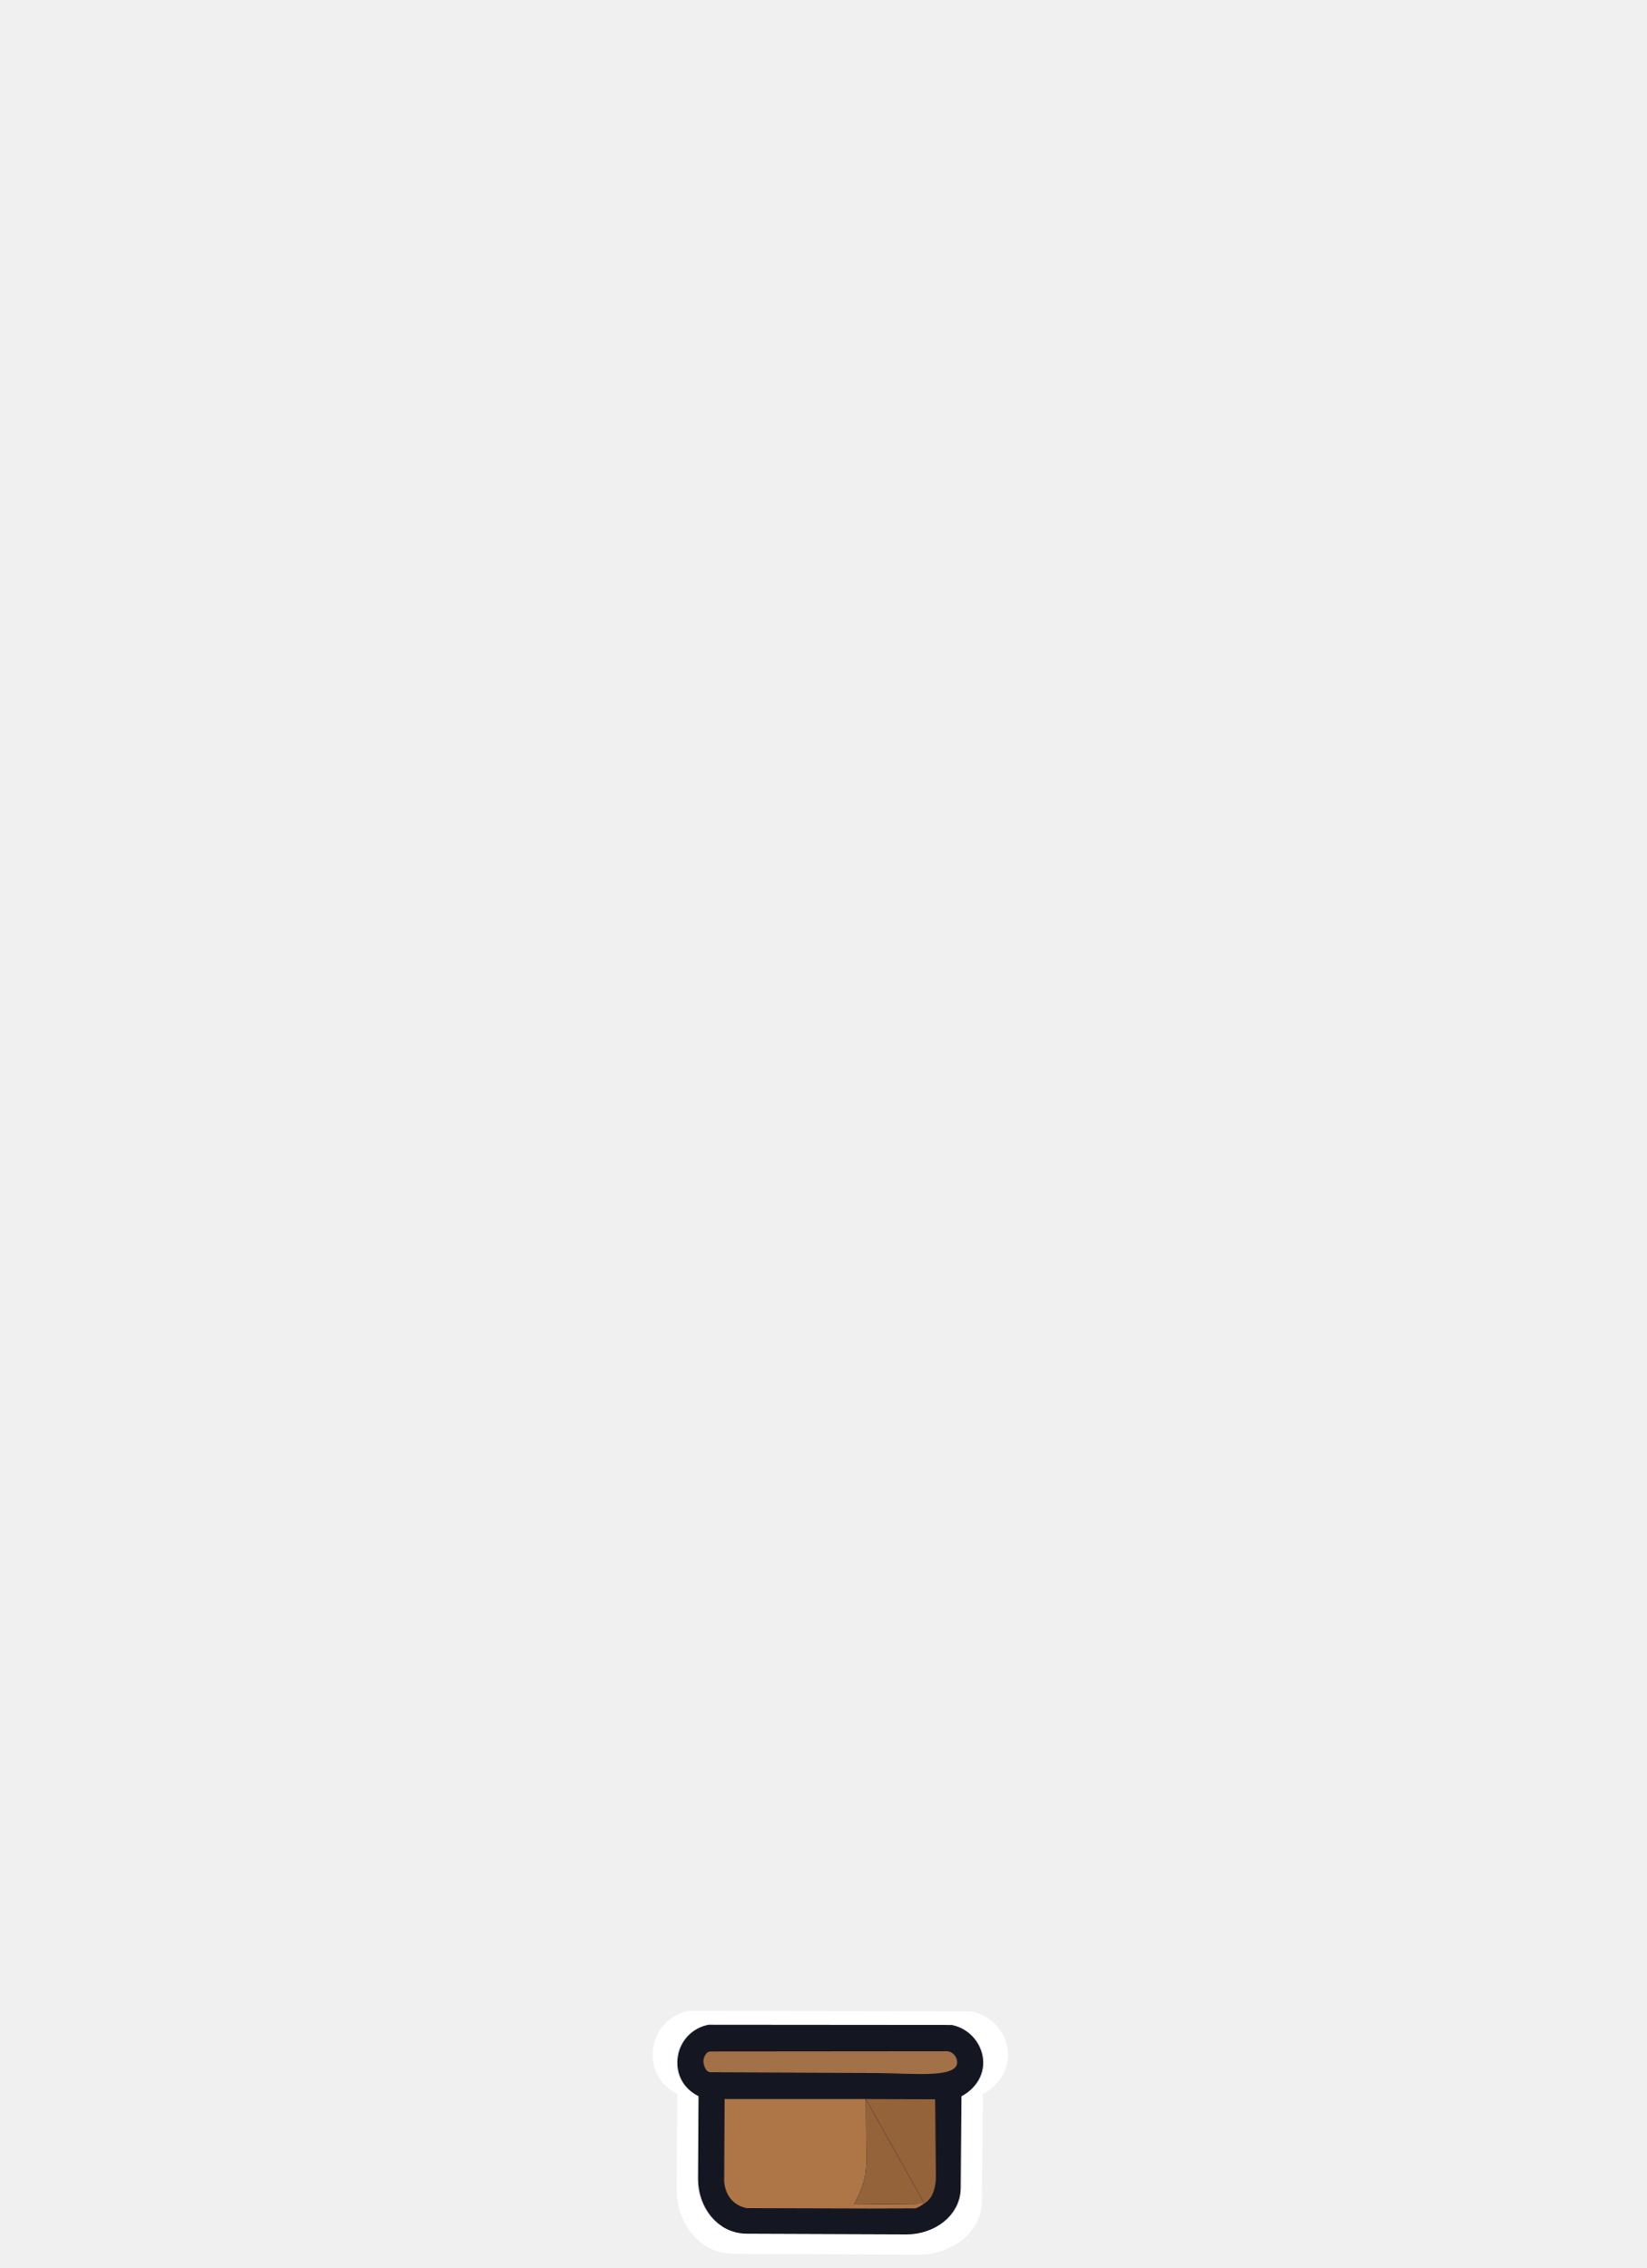
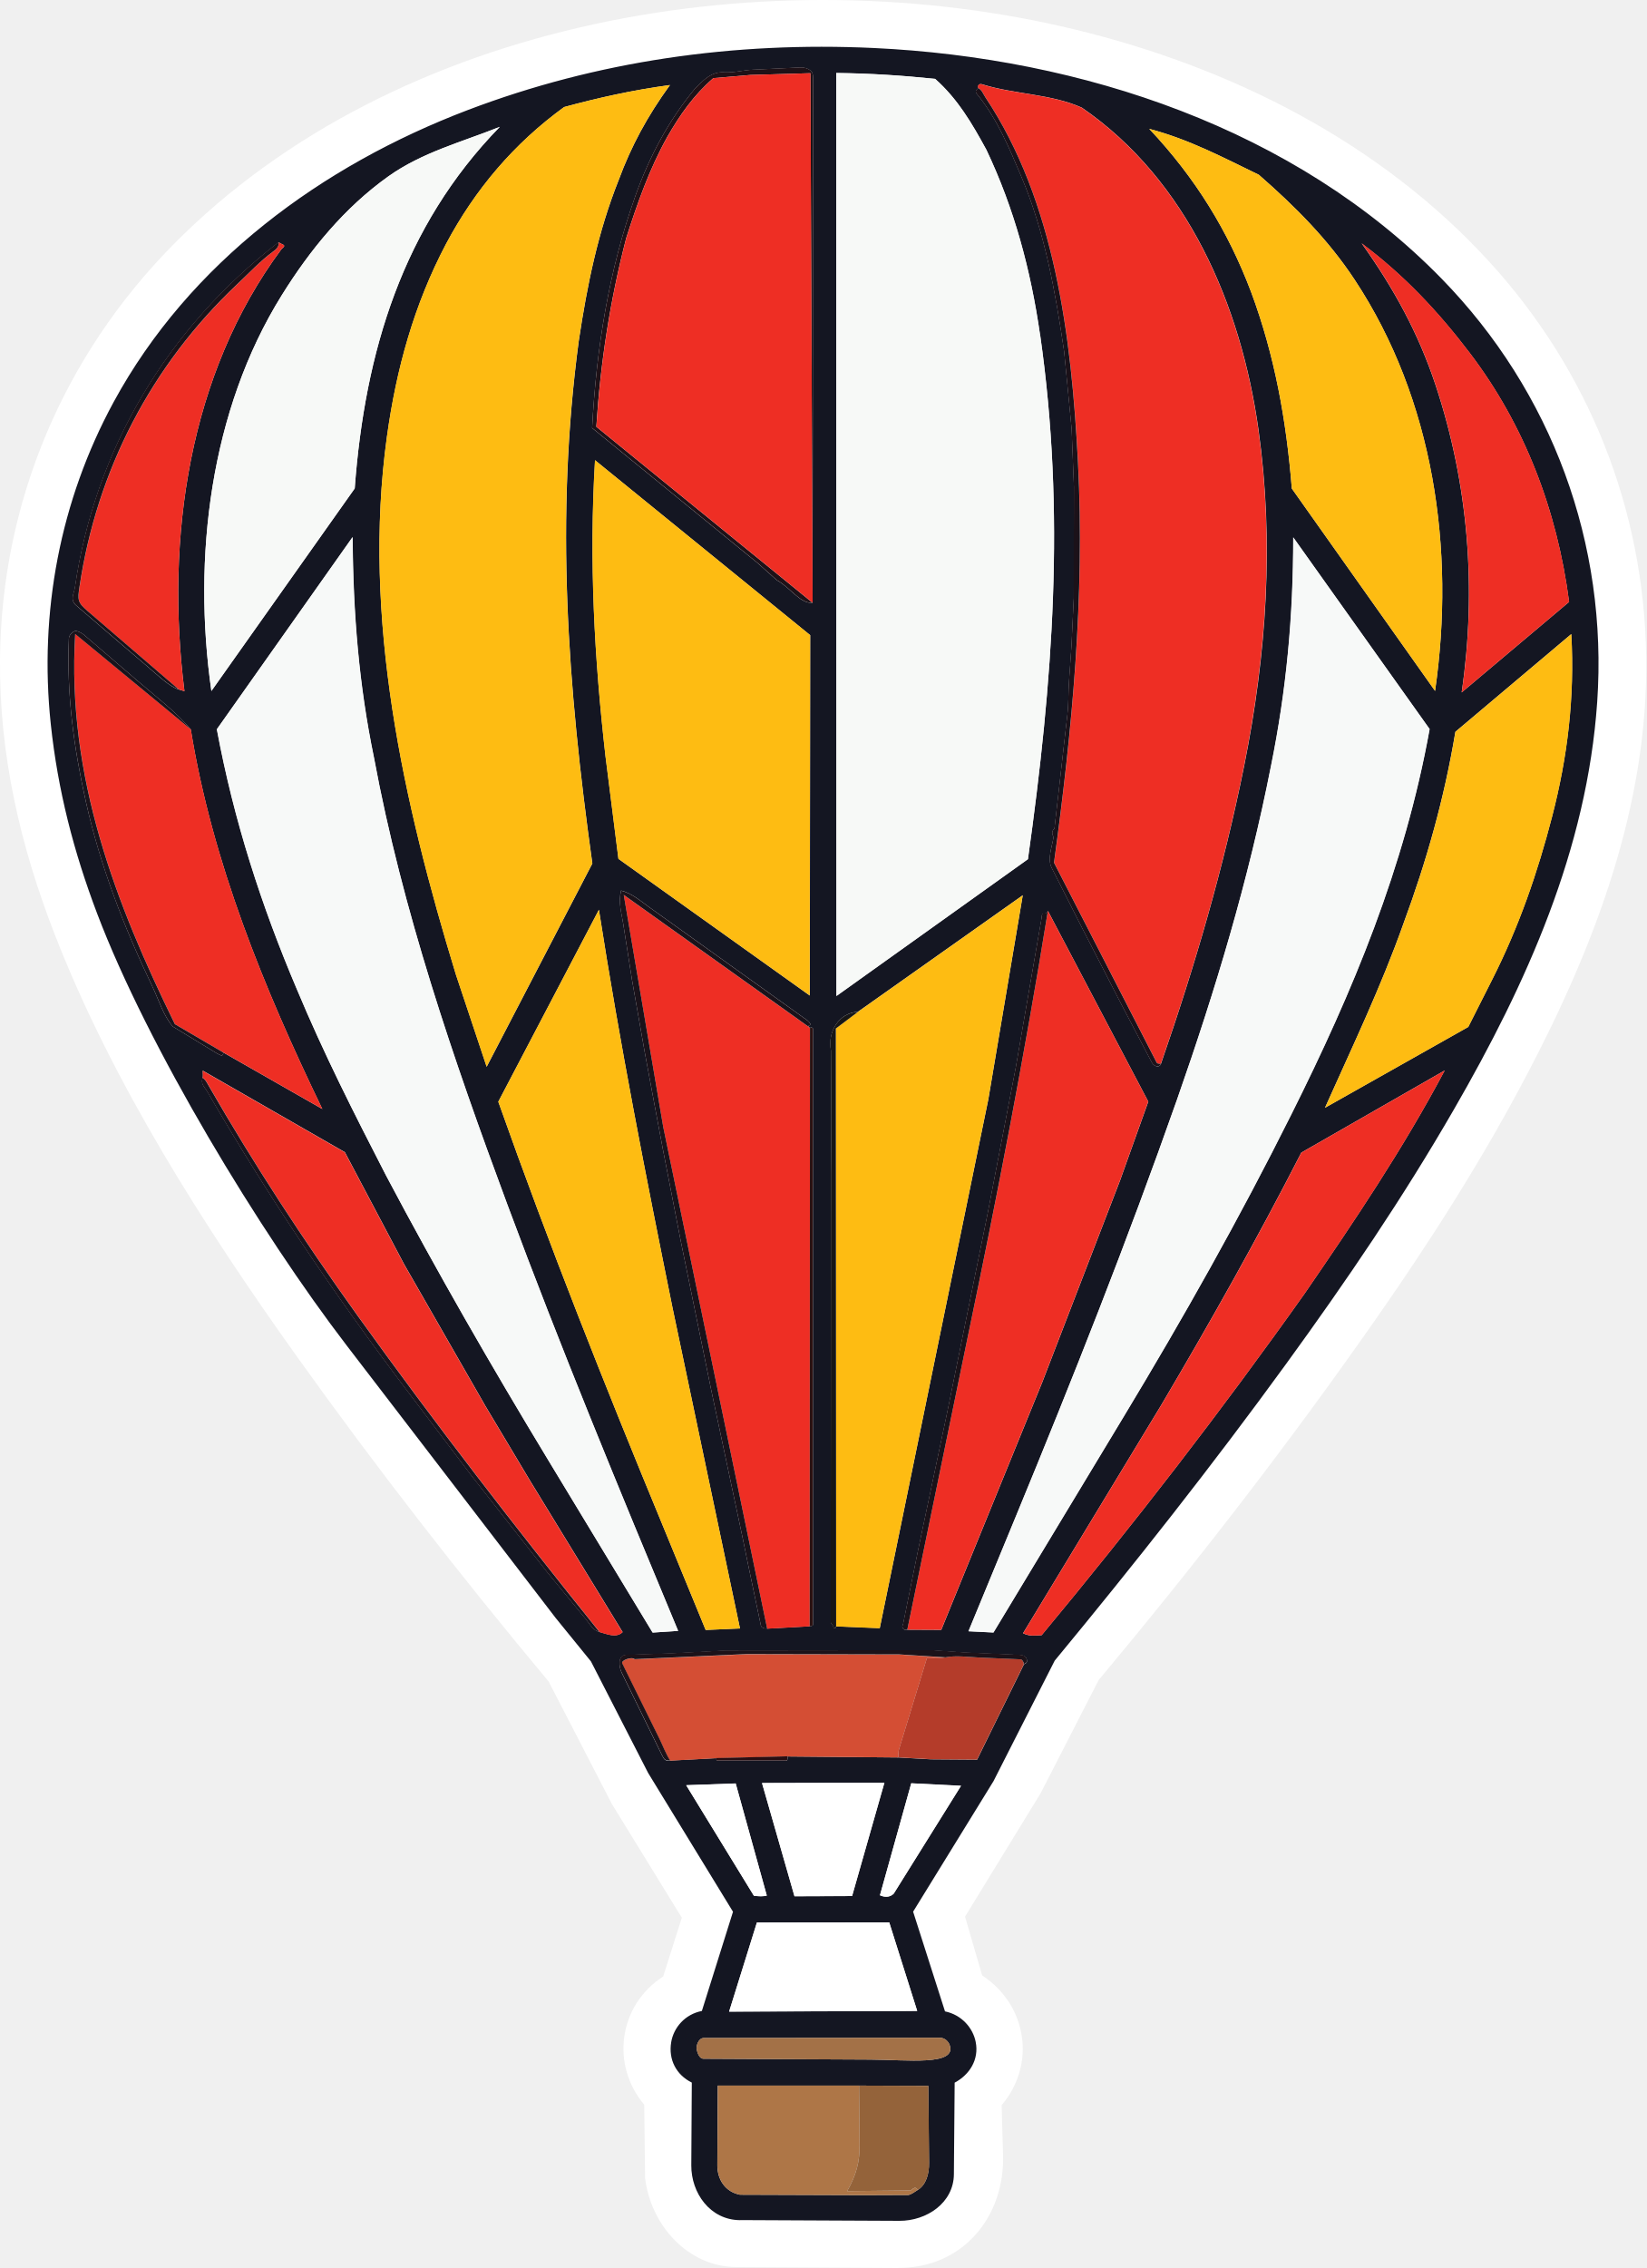
- <svg xmlns="http://www.w3.org/2000/svg" id="Layer_2" data-name="Layer 2" viewBox="0 0 197.66 272.23">
+ <svg xmlns="http://www.w3.org/2000/svg" id="Layer_1" data-name="Layer 1" viewBox="0 0 196.18 270.19">
  <defs>
    <style>
      .cls-1 {
+         fill: #b43c2a;
+       }
+ 
+       .cls-2 {
+         fill: #1f1117;
+       }
+ 
+       .cls-3 {
        fill: #ae7647;
      }

-       .cls-2 {
+       .cls-4 {
        fill: #fff;
      }

-       .cls-3 {
+       .cls-5 {
+         fill: #1b1119;
+       }
+ 
+       .cls-6 {
        fill: #141622;
      }

-       .cls-4 {
+       .cls-7 {
        fill: #a37147;
      }

-       .cls-5 {
+       .cls-8 {
        fill: #94633a;
+       }
+ 
+       .cls-9 {
+         fill: #d44e34;
+       }
+ 
+       .cls-10 {
+         fill: #1a131b;
+       }
+ 
+       .cls-11 {
+         fill: #171616;
+       }
+ 
+       .cls-12 {
+         fill: #f7f9f7;
+       }
+ 
+       .cls-13 {
+         fill: #1a1219;
+       }
+ 
+       .cls-14 {
+         fill: #ee2e24;
+       }
+ 
+       .cls-15 {
+         fill: #febc12;
+       }
+ 
+       .cls-16 {
+         fill: #1a131c;
+       }
+ 
+       .cls-17 {
+         fill: #280e12;
+       }
+ 
+       .cls-18 {
+         fill: #f7f9f8;
+       }
+ 
+       .cls-19 {
+         fill: #1c1219;
+       }
+ 
+       .cls-20 {
+         fill: #1a121a;
+       }
+ 
+       .cls-21 {
+         fill: #2c1111;
      }
    </style>
  </defs>
-   <g>
-     <path class="cls-2" d="M116.65,241.52c2.34.48,3.91,2.33,4.29,4.27.47,2.44-.85,4.55-2.94,5.67l-.1,12.78c-.03,3.98-3.78,6.51-7.62,6.5l-22.21-.11c-4.21-.02-6.84-3.81-6.82-7.65l.07-11.54c-2.18-1.08-3.27-3.21-2.88-5.61.34-2.08,1.93-3.92,4.29-4.37" />
-     <path class="cls-2" d="M84.89,262.96l.06-11.11h19.7s.08,8.26.08,8.26c.05,2.34-.48,4.27-1.73,6.46l8.87-.1c.12-.09.52-.46.69-.35.1.07.23.1.25.3-.28.17-.83.61-1.26.68l-6.28.02-17.24-.06c-2.03-.39-3.16-2.09-3.15-4.11" />
-     <path class="cls-2" d="M104.65,251.86l9.67.04.1,10.71c.01,1.54-.4,3.1-1.61,3.83" />
-     <path class="cls-2" d="M112.81,266.43l-9.82.15c1.25-2.2,1.78-4.12,1.73-6.46l-.08-8.26" />
-     <path class="cls-2" d="M117.28,246.17c1.07,2.96-5.94,2.08-11.07,2.05l-23.27-.12c-.65,0-.9-.96-.97-1.34-.08-.44.23-1.55.99-1.55l32.93-.04c.78,0,1.24.61,1.38,1Z" />
-   </g>
-   <g>
-     <path class="cls-3" d="M114.28,243.16c2.02.41,3.36,2,3.69,3.68.41,2.1-.73,3.92-2.53,4.88l-.09,11c-.03,3.42-3.25,5.61-6.56,5.59l-19.11-.09c-3.62-.02-5.89-3.28-5.87-6.58l.06-9.93c-1.88-.93-2.81-2.76-2.48-4.82.29-1.79,1.66-3.37,3.69-3.76" />
-     <path class="cls-1" d="M86.95,261.61l.05-9.56h16.95s.07,7.1.07,7.1c.04,2.02-.41,3.67-1.49,5.56l7.63-.08c.1-.08.44-.4.59-.3.09.06.2.09.22.26-.24.15-.71.52-1.09.59l-5.4.02-14.83-.05c-1.75-.34-2.72-1.8-2.71-3.54" />
-     <path class="cls-5" d="M103.96,252.05l8.32.03.09,9.22c.01,1.32-.34,2.66-1.38,3.29" />
-     <path class="cls-5" d="M110.98,264.59l-8.45.13c1.08-1.89,1.53-3.54,1.49-5.56l-.07-7.1" />
-     <path class="cls-4" d="M114.83,247.16c.92,2.55-5.11,1.79-9.52,1.77l-20.02-.1c-.56,0-.77-.82-.83-1.15-.07-.38.2-1.34.85-1.34l28.34-.03c.67,0,1.06.53,1.18.86Z" />
+   <g id="Generative_Object" data-name="Generative Object">
+     <path class="cls-4" d="M107.02,270.19l-19.26-.11c-5.77-.03-10.21-4.97-10.89-10.62l-.1-8.72c-3.99-4.73-3.09-11.83,2.26-15.28l2.22-7-8.34-13.56-7.53-14.58c-10.55-12.63-20.48-25.4-30.03-38.76-11.05-15.46-22.03-32.71-28.85-50.3C2.4,100.72-.1,89.87,0,78.51c.17-18.69,7.57-36.11,20.6-49.32C47.34,2.06,91.86-5.27,128.16,3.53c18.54,4.5,36.29,13.4,49.33,27.67,11.83,12.95,18.41,29.39,18.68,47.01s-6.05,34.27-14.16,49.71c-5.39,10.26-11.51,19.86-18.18,29.4-10.37,14.83-21.31,28.95-32.91,42.83l-6.9,13.46-9.02,14.72,2.04,7.01c5.35,3.48,6.46,10.6,2.32,15.45l.17,5.94c.21,7.37-4.81,13.49-12.52,13.45ZM88.2,264.49l18.97.09c3.29.02,6.48-2.15,6.51-5.55l.09-10.91c1.79-.95,2.92-2.76,2.51-4.84-.32-1.66-1.66-3.24-3.66-3.65l-3.8-11.88,9.58-15.55,7.29-14.35c9.54-11.54,18.73-23.18,27.59-35.37,7.18-9.89,13.9-19.75,19.99-30.31,8.65-14.98,15.86-30.97,17.07-48.53,1.3-18.85-5.39-36.95-18.53-50.42-17.45-17.89-42.91-26.32-67.67-27.49-16.64-.79-32.99,1.52-48.41,7.4-17.36,6.61-33.13,18.14-42.18,34.78-6.38,11.74-8.89,25.05-7.49,38.35.83,7.9,2.73,15.21,5.53,22.59,6,15.82,19.36,37.93,29.78,51.51l24.85,32.39,4.21,5.18,6.82,13.3,10.11,16.53-3.71,11.82c-2.01.39-3.37,1.96-3.66,3.74-.33,2.05.59,3.86,2.46,4.79l-.06,9.86c-.02,3.27,2.22,6.51,5.82,6.53Z" />
+     <path class="cls-6" d="M88.2,264.49c-3.6-.02-5.84-3.26-5.82-6.53l.06-9.86c-1.87-.93-2.79-2.74-2.46-4.79.29-1.77,1.65-3.35,3.66-3.74l3.71-11.82-10.11-16.53-6.82-13.3-4.21-5.18-24.85-32.39c-10.42-13.58-23.78-35.69-29.78-51.51-2.8-7.38-4.69-14.69-5.53-22.59-1.41-13.3,1.11-26.61,7.49-38.35,9.04-16.64,24.82-28.17,42.18-34.78,15.42-5.87,31.77-8.18,48.41-7.4,24.76,1.17,50.22,9.61,67.67,27.49,13.14,13.47,19.82,31.57,18.53,50.42-1.21,17.56-8.42,33.55-17.07,48.53-6.09,10.56-12.81,20.43-19.99,30.31-8.86,12.19-18.05,23.82-27.59,35.37l-7.29,14.35-9.58,15.55,3.8,11.88c2,.41,3.34,1.99,3.66,3.65.41,2.08-.72,3.89-2.51,4.84l-.09,10.91c-.03,3.4-3.22,5.56-6.51,5.55l-18.97-.09ZM96.83,71.8l.06-62.04c0-.62.05-1.09-.34-1.38-.25-.19-.65-.36-1.18-.34l-5.65.27c-1.14.05-2.29.38-3.48.31-1.47-.08-2.39.9-3.42,1.94-3.15,3.8-5.44,8.09-7.12,12.83-3.15,8.86-4.63,18.08-5.14,27.6l19.76,16.12,2.25,2.01c1.6.86,2.79,2.84,4.25,2.69ZM123.95,39.93c-1.11-7.74-3.07-15.08-6.4-22.08-1.72-3.15-3.43-6.07-6.11-8.45-3.91-.4-7.62-.65-11.78-.7l.02,109.96,22.82-16.3c2.97-21.15,4.49-41.23,1.46-62.42ZM57.99,127.1l12.6-24.23c-2.96-21.17-4.44-41.17-1.62-62.24,1.01-6.72,2.29-12.99,4.76-19.19,1.49-4.03,3.41-7.59,6.11-11.31-4.48.61-8.47,1.5-12.61,2.62-5.98,4.35-10.6,9.79-14.07,16.3-3.81,7.22-5.93,14.88-7.05,22.99-2.98,21.57,1.96,43.59,8.22,64.06l3.67,11ZM116.56,10.49c-.11.17-.23.24-.26.34-.06.22.2.46.32.61,2.31,2.93,3.63,6.15,5.08,9.57,2.8,6.6,4.05,13.66,5.11,20.83l.51,5.23.39,4.07.27,6.84-.02,13.27-.27,5.68-.29,4.14c-.1,1.38-.04,2.66-.2,4.07l-1.54,13.57c-.34.27-.31.65-.1,1.01-.21,1.21-.77,2.61-.23,3.67l3.68,7.27,4.62,8.98,3.65,6.97c.11.21.3.33.43.38.23.11.53.06.64-.26,4.05-11.66,7.47-23.33,9.92-35.52,2.67-13.26,3.58-26.65,1.7-40.04-2.08-14.83-8.49-29.73-21.05-38.35-3.66-1.64-8.02-1.58-11.81-2.76-.37-.14-.63.03-.53.42ZM25.19,82.32l17.08-24.13c1.21-16.3,5.74-31.23,17.29-43.08-4.5,1.8-9.25,3.03-13.28,5.9-5.23,3.72-9.33,8.74-12.71,14.17-8.53,13.7-10.66,31.27-8.38,47.14ZM161.44,33.34c-3.19-4.84-7.12-8.76-11.43-12.52-4.27-2.06-8.22-4.19-13.06-5.47,5.5,5.84,9.39,12.17,12.14,19.44,2.8,7.53,4.2,15.26,4.85,23.41l17.07,24.11c2.44-16.84-.17-34.72-9.57-48.97ZM21.31,82.14l.67.2c-2.29-18.18.51-37.77,11.54-52.63.11-.15.41-.29.33-.47-.05-.11-.36-.18-.64-.38-13.31,10.29-21.9,24.72-24.28,41.15-.1.72-.64,1.45.16,2.13l5.65,4.85,2.77,2.36c1.28,1.09,2.7,2.47,3.8,2.8ZM186.98,71.71c-1.43-10.99-5.34-21.11-11.83-29.65-3.73-4.9-7.81-9.27-12.89-13.07,3.82,5.35,6.75,10.68,8.8,16.86,3.93,11.82,4.92,24.31,3.12,36.64l12.79-10.77ZM96.5,118.6l.05-42.93-25.64-20.84c-.72,12.04-.08,23.62,1.25,35.28l1.54,12.21,22.81,16.29ZM77.78,194.49l3.02-.2c-7.07-16.98-13.98-33.68-20.38-50.87-6.44-17.33-12.49-34.99-15.87-53.18-1.78-8.61-2.48-17.04-2.54-26.26l-16.18,22.9c2.04,10.93,5.3,21,9.55,31,3.21,7.67,6.8,14.75,10.61,22.15,6.14,11.59,12.54,22.7,19.34,33.93l12.43,20.53ZM118.4,194.48l15.48-25.65c7.16-11.86,13.81-23.65,20-36.04,7.34-14.66,13.52-29.46,16.49-45.93l-16.25-22.84c0,9.49-.82,18.19-2.65,27.24-2.68,13.63-6.61,26.63-11.19,39.72-5.92,16.82-12.4,33.17-19.19,49.62l-5.67,13.74,3,.15ZM26.6,125.38l11.81,6.74c-6.94-14.36-13.11-29.41-15.68-45.23-1.74-2.08-4.08-3.84-6.32-5.77l-6.41-5.5c-.25-.22-.69-.41-.91-.45-.29-.05-.86.4-.88.89-.28,6.6.58,12.99,2.02,19.43,1.72,7.66,4.48,14.82,7.93,22.04.77,1.62,1.34,3.52,2.43,4.76l5.32,3.24.49.23c.08.04.26-.26.2-.38ZM174.96,122.35l2.86-5.66c3.17-6.27,5.4-12.69,7.15-19.47,1.81-7.02,2.69-14.07,2.27-21.68l-13.81,11.64c-1.32,7.92-3.42,15.36-6.2,22.88-2.68,7.55-6.01,14.47-9.34,21.91l17.06-9.62ZM91.43,194.02l5.07-.28c.06,0,.37-.04.37-.17v-71.02c0-.14-.27-.2-.34-.09-.13-.03-.19-.24-.27-.23.22-.03.36-.18.31-.26-.06-.1-.25-.33-.37-.42l-18.86-13.5c-1.06-.76-2.01-1.61-3.33-1.96-.35,1.46.06,2.64.25,3.91l1.06,6.76,1.49,8.47,1.12,6.02,1.03,5.48,2.12,10.89,2.98,14.58.63,3.09,3.83,18.03.57,2.78,1.4,6.68.18.86c.06.27.4.39.75.37ZM102.26,120.53c-2.3.12-3.67,2.41-3.23,4.62l.04,8.69-.04,5.96-.03,53.45c0,.12.37.47.32.57s.3.26.33-.07l5.19.21,12.94-63.01,4.1-24.3-19.61,13.86ZM84.09,194.18l4.09-.18-8.04-38.21c-3.2-15.8-6.25-31.26-8.77-47.41l-11.99,22.87c6.09,17.19,12.7,33.82,19.62,50.55l5.09,12.38ZM124.87,108.51c-.17.46-.47.3-.58.32-.16.04-.14.39-.17.59l-3.07,17.75-3.35,17.39-4.8,23.6-3.49,16.51-1.78,8.77c-.04.19-.2.32-.02.55.22.29.3.15.52.16l4.04.02,12.04-29.51,9.26-24.01,3.37-9.41-11.96-22.72ZM24.14,128.41c-.22.77.21,1.02.58,1.65,7.13,12.29,14.98,23.96,23.64,35.4l7.87,10.39,9.05,11.53,4.53,5.5c.55.67.83,1.35,1.67,1.55.76.19,1.94.77,2.72,0l-11.01-18-5.34-8.93-9.71-16.93-7.04-13.31-16.94-9.72c0,.36.05.62-.01.85ZM124.13,194.8c10.97-13.2,21.39-26.67,31.34-40.7,5.94-8.65,11.66-17.12,16.69-26.58l-17.09,9.79c-5.29,10.32-10.79,20.08-16.66,30.02l-16.5,27.24c.78.39,1.39.27,2.21.23ZM79.86,209.74l5.49-.29s0,.15.07.3h8.36c.1-.21.07-.34.06-.5l13.2.12,3.89.22,5.51.04,5.56-11.31c.08-.17.46-.11.37-.58-.08-.42-.44-.56-.9-.58l-6.48-.28-3.85-.27-24.64.03-6.68.35-5.21.17c-1.05.03-.83,1.48-.54,2.09l4.78,9.78c.28.56.37.77,1.01.73ZM91.38,225.83l-3.71-13.37-5.9.21,8.07,13.17c.6.07,1.05.1,1.54-.02ZM101.54,225.88l3.85-13.5-14.59.04,3.87,13.49,6.86-.03ZM106.52,225.57l8-12.82-5.93-.3-3.73,13.34c.48.22,1.17.31,1.66-.21ZM109.3,239.57l-3.34-10.56-15.77.02-3.31,10.61,22.41-.08ZM113.16,243.61c-.12-.33-.51-.85-1.17-.85l-28.12.03c-.65,0-.92.95-.85,1.33.06.32.27,1.14.82,1.14l19.87.1c4.38.02,10.37.78,9.45-1.75ZM109.34,260.91c1.03-.62,1.39-1.95,1.37-3.27l-.09-9.15-8.26-.03h-16.83s-.05,9.49-.05,9.49c0,1.72.96,3.17,2.69,3.51l14.72.05,5.36-.02c.37-.06.84-.44,1.08-.58Z" />
+     <path class="cls-12" d="M123.95,39.93c3.03,21.19,1.52,41.27-1.46,62.42l-22.82,16.3-.02-109.96c4.17.05,7.88.3,11.78.7,2.69,2.38,4.4,5.3,6.11,8.45,3.32,7.01,5.29,14.34,6.4,22.08Z" />
+     <path class="cls-14" d="M138.34,126.73s-.4.05-.49-.13l-12.24-23.83c2.16-15.75,3.68-31.68,2.86-47.63-.78-15.11-2.78-31.14-11.04-43.55-.28-.42-.43-.92-.87-1.1-.1-.39.17-.57.53-.42,3.79,1.18,8.16,1.12,11.81,2.76,12.57,8.62,18.97,23.52,21.05,38.35,1.88,13.39.96,26.77-1.7,40.04-2.45,12.19-5.87,23.86-9.92,35.52Z" />
+     <path class="cls-15" d="M57.99,127.1l-3.67-11c-6.26-20.47-11.2-42.49-8.22-64.06,1.12-8.11,3.24-15.77,7.05-22.99,3.47-6.51,8.09-11.95,14.07-16.3,4.14-1.12,8.13-2.01,12.61-2.62-2.7,3.72-4.61,7.28-6.11,11.31-2.47,6.2-3.75,12.47-4.76,19.19-2.83,21.06-1.34,41.06,1.62,62.24l-12.6,24.23Z" />
+     <path class="cls-18" d="M118.4,194.48l-3-.15,5.67-13.74c6.79-16.45,13.27-32.79,19.19-49.62,4.59-13.08,8.51-26.09,11.19-39.72,1.84-9.04,2.65-17.75,2.65-27.24l16.25,22.84c-2.97,16.47-9.15,31.27-16.49,45.93-6.18,12.39-12.84,24.18-20,36.04l-15.48,25.65Z" />
+     <path class="cls-18" d="M77.78,194.49l-12.43-20.53c-6.8-11.24-13.21-22.34-19.34-33.93-3.81-7.4-7.41-14.48-10.61-22.15-4.25-10.01-7.51-20.08-9.55-31l16.18-22.9c.06,9.22.76,17.65,2.54,26.26,3.37,18.19,9.43,35.85,15.87,53.18,6.39,17.2,13.31,33.89,20.38,50.87l-3.02.2Z" />
+     <path class="cls-15" d="M96.5,118.6l-22.81-16.29-1.54-12.21c-1.33-11.66-1.97-23.24-1.25-35.28l25.64,20.84-.05,42.93Z" />
+     <polygon class="cls-15" points="99.64 193.76 99.6 122.53 102.26 120.53 121.87 106.67 117.77 130.97 104.83 193.98 99.64 193.76" />
+     <path class="cls-14" d="M96.25,122.24c.08-.01.13.2.27.23l-.03,71.28-5.07.28-12.38-59.73-4.71-27.68,21.92,15.63Z" />
+     <path class="cls-14" d="M108.12,194.14l7.23-35.01c3.54-16.88,6.76-33.52,9.52-50.62l11.96,22.72-3.37,9.41-9.26,24.01-12.04,29.51-4.04-.02Z" />
+     <path class="cls-15" d="M84.09,194.18l-5.09-12.38c-6.92-16.73-13.53-33.36-19.62-50.55l11.99-22.87c2.52,16.16,5.57,31.61,8.77,47.41l8.04,38.21-4.09.18Z" />
+     <path class="cls-12" d="M25.19,82.32c-2.27-15.87-.15-33.44,8.38-47.14,3.38-5.43,7.48-10.44,12.71-14.17,4.03-2.87,8.78-4.1,13.28-5.9-11.56,11.85-16.08,26.78-17.29,43.08l-17.08,24.13Z" />
+     <path class="cls-15" d="M161.44,33.34c9.41,14.24,12.01,32.13,9.57,48.97l-17.07-24.11c-.65-8.15-2.05-15.88-4.85-23.41-2.75-7.27-6.64-13.6-12.14-19.44,4.84,1.29,8.79,3.41,13.06,5.47,4.31,3.77,8.24,7.69,11.43,12.52Z" />
+     <path class="cls-14" d="M22.74,86.89c2.57,15.82,8.73,30.87,15.68,45.23l-11.81-6.74-5.76-3.37c-6.98-14.23-12.91-29.43-11.88-46.48l13.78,11.36Z" />
+     <path class="cls-15" d="M174.96,122.35l-17.06,9.62c3.33-7.45,6.66-14.37,9.34-21.91,2.78-7.52,4.88-14.96,6.2-22.88l13.81-11.64c.42,7.61-.46,14.67-2.27,21.68-1.76,6.79-3.98,13.21-7.15,19.47l-2.86,5.66Z" />
+     <path class="cls-14" d="M124.13,194.8c-.82.04-1.42.16-2.21-.23l16.5-27.24c5.87-9.94,11.38-19.7,16.66-30.02l17.09-9.79c-5.03,9.46-10.75,17.94-16.69,26.58-9.96,14.03-20.37,27.5-31.34,40.7Z" />
+     <path class="cls-14" d="M71.46,194.43c-9.95-12.38-19.57-24.79-28.86-37.73-6.45-8.99-12.3-17.94-17.72-27.36-.24-.41-.38-.74-.74-.93.07-.23.02-.49.01-.85l16.94,9.72,7.04,13.31,9.71,16.93,5.34,8.93,11.01,18c-.78.77-1.97.18-2.72,0Z" />
+     <path class="cls-9" d="M112.67,197.45c-.71.14-1.31.1-2.21.07l-3.37,11.02-.06.83-13.2-.12-1.97.05-6.52.16-5.49.29c-.49-.74-.83-1.7-1.29-2.62l-4.42-8.95c-.18-.37,1.13-.83,1.48-.5l13.37-.61,18.15.04,5.52.35Z" />
+     <path class="cls-14" d="M21.31,82.14l-10.82-9.3c-1.25-1.05-1.24-1.37-1.01-2.9,2.06-13.9,8.58-26.43,18.76-36.04,1.5-1.42,2.68-2.72,4.33-3.94.3-.22.71-.57.64-1.1.29.21.59.27.64.38.08.18-.22.32-.33.47-11.03,14.86-13.83,34.44-11.54,52.63l-.67-.2Z" />
+     <path class="cls-14" d="M186.98,71.71l-12.79,10.77c1.8-12.33.81-24.82-3.12-36.64-2.05-6.17-4.98-11.51-8.8-16.86,5.09,3.8,9.17,8.17,12.89,13.07,6.49,8.54,10.4,18.67,11.83,29.65Z" />
+     <path class="cls-3" d="M102.37,248.46l.06,7.05c.04,2-.41,3.65-1.48,5.52l7.58-.08c.1-.08.44-.39.59-.3.09.06.2.09.22.26-.24.14-.71.52-1.08.58l-5.36.02-14.72-.05c-1.73-.33-2.7-1.79-2.69-3.51l.05-9.49h16.83Z" />
+     <polygon class="cls-4" points="109.3 239.57 86.89 239.65 90.2 229.04 105.97 229.02 109.3 239.57" />
+     <polygon class="cls-4" points="101.54 225.88 94.68 225.9 90.81 212.41 105.39 212.38 101.54 225.88" />
+     <path class="cls-1" d="M121.99,198.31l-5.56,11.31-5.51-.04-3.89-.22.06-.83,3.37-11.02c.89.03,1.5.07,2.21-.07,1.23-.25,2.77-.02,4.11.03l4.84.21c.2,0,.43.43.37.63Z" />
+     <path class="cls-8" d="M109.34,260.91c-.02-.17-.13-.2-.22-.26-.15-.1-.49.22-.59.3l-7.58.08c1.07-1.87,1.52-3.52,1.48-5.52l-.06-7.05,8.26.03.09,9.15c.01,1.31-.34,2.64-1.37,3.27Z" />
+     <path class="cls-5" d="M138.34,126.73c-.11.31-.4.36-.64.26-.12-.05-.32-.17-.43-.38l-3.65-6.97-4.62-8.98-3.68-7.27c-.54-1.06.03-2.46.23-3.67-.21-.36-.24-.74.1-1.01l1.54-13.57c.16-1.41.1-2.69.2-4.07l.29-4.14.27-5.68.02-13.27-.27-6.84-.39-4.07-.51-5.23c-1.06-7.17-2.31-14.23-5.11-20.83-1.45-3.43-2.77-6.64-5.08-9.57-.12-.15-.38-.39-.32-.61.03-.1.14-.17.26-.34.45.19.59.68.87,1.1,8.26,12.4,10.26,28.44,11.04,43.55.82,15.95-.7,31.89-2.86,47.63l12.24,23.83c.09.17.52.13.49.13Z" />
+     <path class="cls-7" d="M113.16,243.61c.92,2.53-5.07,1.77-9.45,1.75l-19.87-.1c-.56,0-.77-.82-.82-1.14-.07-.38.2-1.33.85-1.33l28.12-.03c.67,0,1.06.52,1.17.85Z" />
+     <path class="cls-20" d="M96.25,122.24l-21.92-15.63,4.71,27.68,12.38,59.73c-.35.02-.69-.1-.75-.37l-.18-.86-1.4-6.68-.57-2.78-3.83-18.03-.63-3.09-2.98-14.58-2.12-10.89-1.03-5.48-1.12-6.02-1.49-8.47-1.06-6.76c-.2-1.27-.6-2.44-.25-3.91,1.32.35,2.27,1.2,3.33,1.96l18.86,13.5c.13.09.31.32.37.42.05.08-.09.23-.31.26Z" />
+     <path class="cls-2" d="M96.83,71.8l-.26-63.08-7.15.21-4.42.38c-2.32,2-3.98,4.38-5.48,6.99-2.14,3.84-3.56,7.88-4.9,12.07-1.92,7.39-3.08,14.88-3.56,22.47l25.76,20.96c-1.46.15-2.65-1.83-4.25-2.69l-2.25-2.01-19.76-16.12c.51-9.53,1.99-18.74,5.14-27.6,1.68-4.73,3.97-9.03,7.12-12.83,1.03-1.04,1.95-2.02,3.42-1.94,1.19.07,2.34-.26,3.48-.31l5.65-.27c.52-.02.93.15,1.18.34.39.3.34.76.34,1.38l-.06,62.04Z" />
+     <path class="cls-13" d="M124.87,108.51c-2.76,17.1-5.99,33.74-9.52,50.62l-7.23,35.01c-.22,0-.3.14-.52-.16-.17-.23-.01-.36.02-.55l1.78-8.77,3.49-16.51,4.8-23.6,3.35-17.39,3.07-17.75c.04-.21.01-.56.17-.59.12-.03.41.14.58-.32Z" />
+     <path class="cls-4" d="M91.38,225.83c-.49.12-.94.09-1.54.02l-8.07-13.17,5.9-.21,3.71,13.37Z" />
+     <path class="cls-4" d="M106.52,225.57c-.5.52-1.18.44-1.66.21l3.73-13.34,5.93.3-8,12.82Z" />
+     <path class="cls-16" d="M71.46,194.43c-.84-.2-1.12-.89-1.67-1.55l-4.53-5.5-9.05-11.53-7.87-10.39c-8.66-11.43-16.5-23.1-23.64-35.4-.36-.63-.8-.88-.58-1.65.36.18.5.52.74.93,5.43,9.42,11.28,18.38,17.72,27.36,9.29,12.94,18.91,25.36,28.86,37.73Z" />
+     <path class="cls-11" d="M102.26,120.53l-2.66,2,.04,71.23c-.03.33-.38.17-.33.07s-.32-.45-.32-.57l.03-53.45.04-5.96-.04-8.69c-.44-2.22.93-4.5,3.23-4.62Z" />
+     <path class="cls-10" d="M22.74,86.89l-13.78-11.36c-1.03,17.06,4.9,32.25,11.88,46.48l5.76,3.37c.06.12-.11.42-.2.38l-.49-.23-5.32-3.24c-1.09-1.24-1.65-3.14-2.43-4.76-3.45-7.22-6.22-14.38-7.93-22.04-1.44-6.44-2.3-12.82-2.02-19.43.02-.49.59-.93.88-.89.23.04.66.23.91.45l6.41,5.5c2.24,1.93,4.58,3.69,6.32,5.77Z" />
+     <path class="cls-13" d="M33.2,28.85c.08.54-.33.88-.64,1.1-1.64,1.22-2.83,2.53-4.33,3.94-10.18,9.61-16.7,22.14-18.76,36.04-.23,1.53-.24,1.85,1.01,2.9l10.82,9.3c-1.09-.33-2.51-1.7-3.8-2.8l-2.77-2.36-5.65-4.85c-.8-.68-.26-1.41-.16-2.13,2.37-16.43,10.97-30.86,24.28-41.15Z" />
+     <path class="cls-19" d="M121.99,198.31c.07-.2-.16-.62-.37-.63l-4.84-.21c-1.34-.06-2.88-.28-4.11-.03l-5.52-.35-18.15-.04-13.37.61c-.34-.33-1.66.13-1.48.5l4.42,8.95c.45.92.8,1.88,1.29,2.62-.64.03-.73-.17-1.01-.73l-4.78-9.78c-.3-.61-.52-2.05.54-2.09l5.21-.17,6.68-.35,24.64-.03,3.85.27,6.48.28c.46.02.81.15.9.58.09.47-.29.41-.37.58Z" />
+     <path class="cls-21" d="M96.49,193.75l.03-71.28c.08-.11.34-.05.34.09v71.02c0,.13-.31.17-.37.17Z" />
+     <path class="cls-17" d="M93.83,209.24c.01.17.04.3-.06.5h-8.36c-.08-.15-.07-.25-.07-.3l6.52-.16,1.97-.05Z" />
+     <path class="cls-14" d="M96.83,71.8l-25.76-20.96c.48-7.59,1.64-15.08,3.56-22.47,1.34-4.19,2.75-8.22,4.9-12.07,1.5-2.61,3.16-4.99,5.48-6.99l4.42-.38,7.15-.21.26,63.08Z" />
  </g>
</svg>
